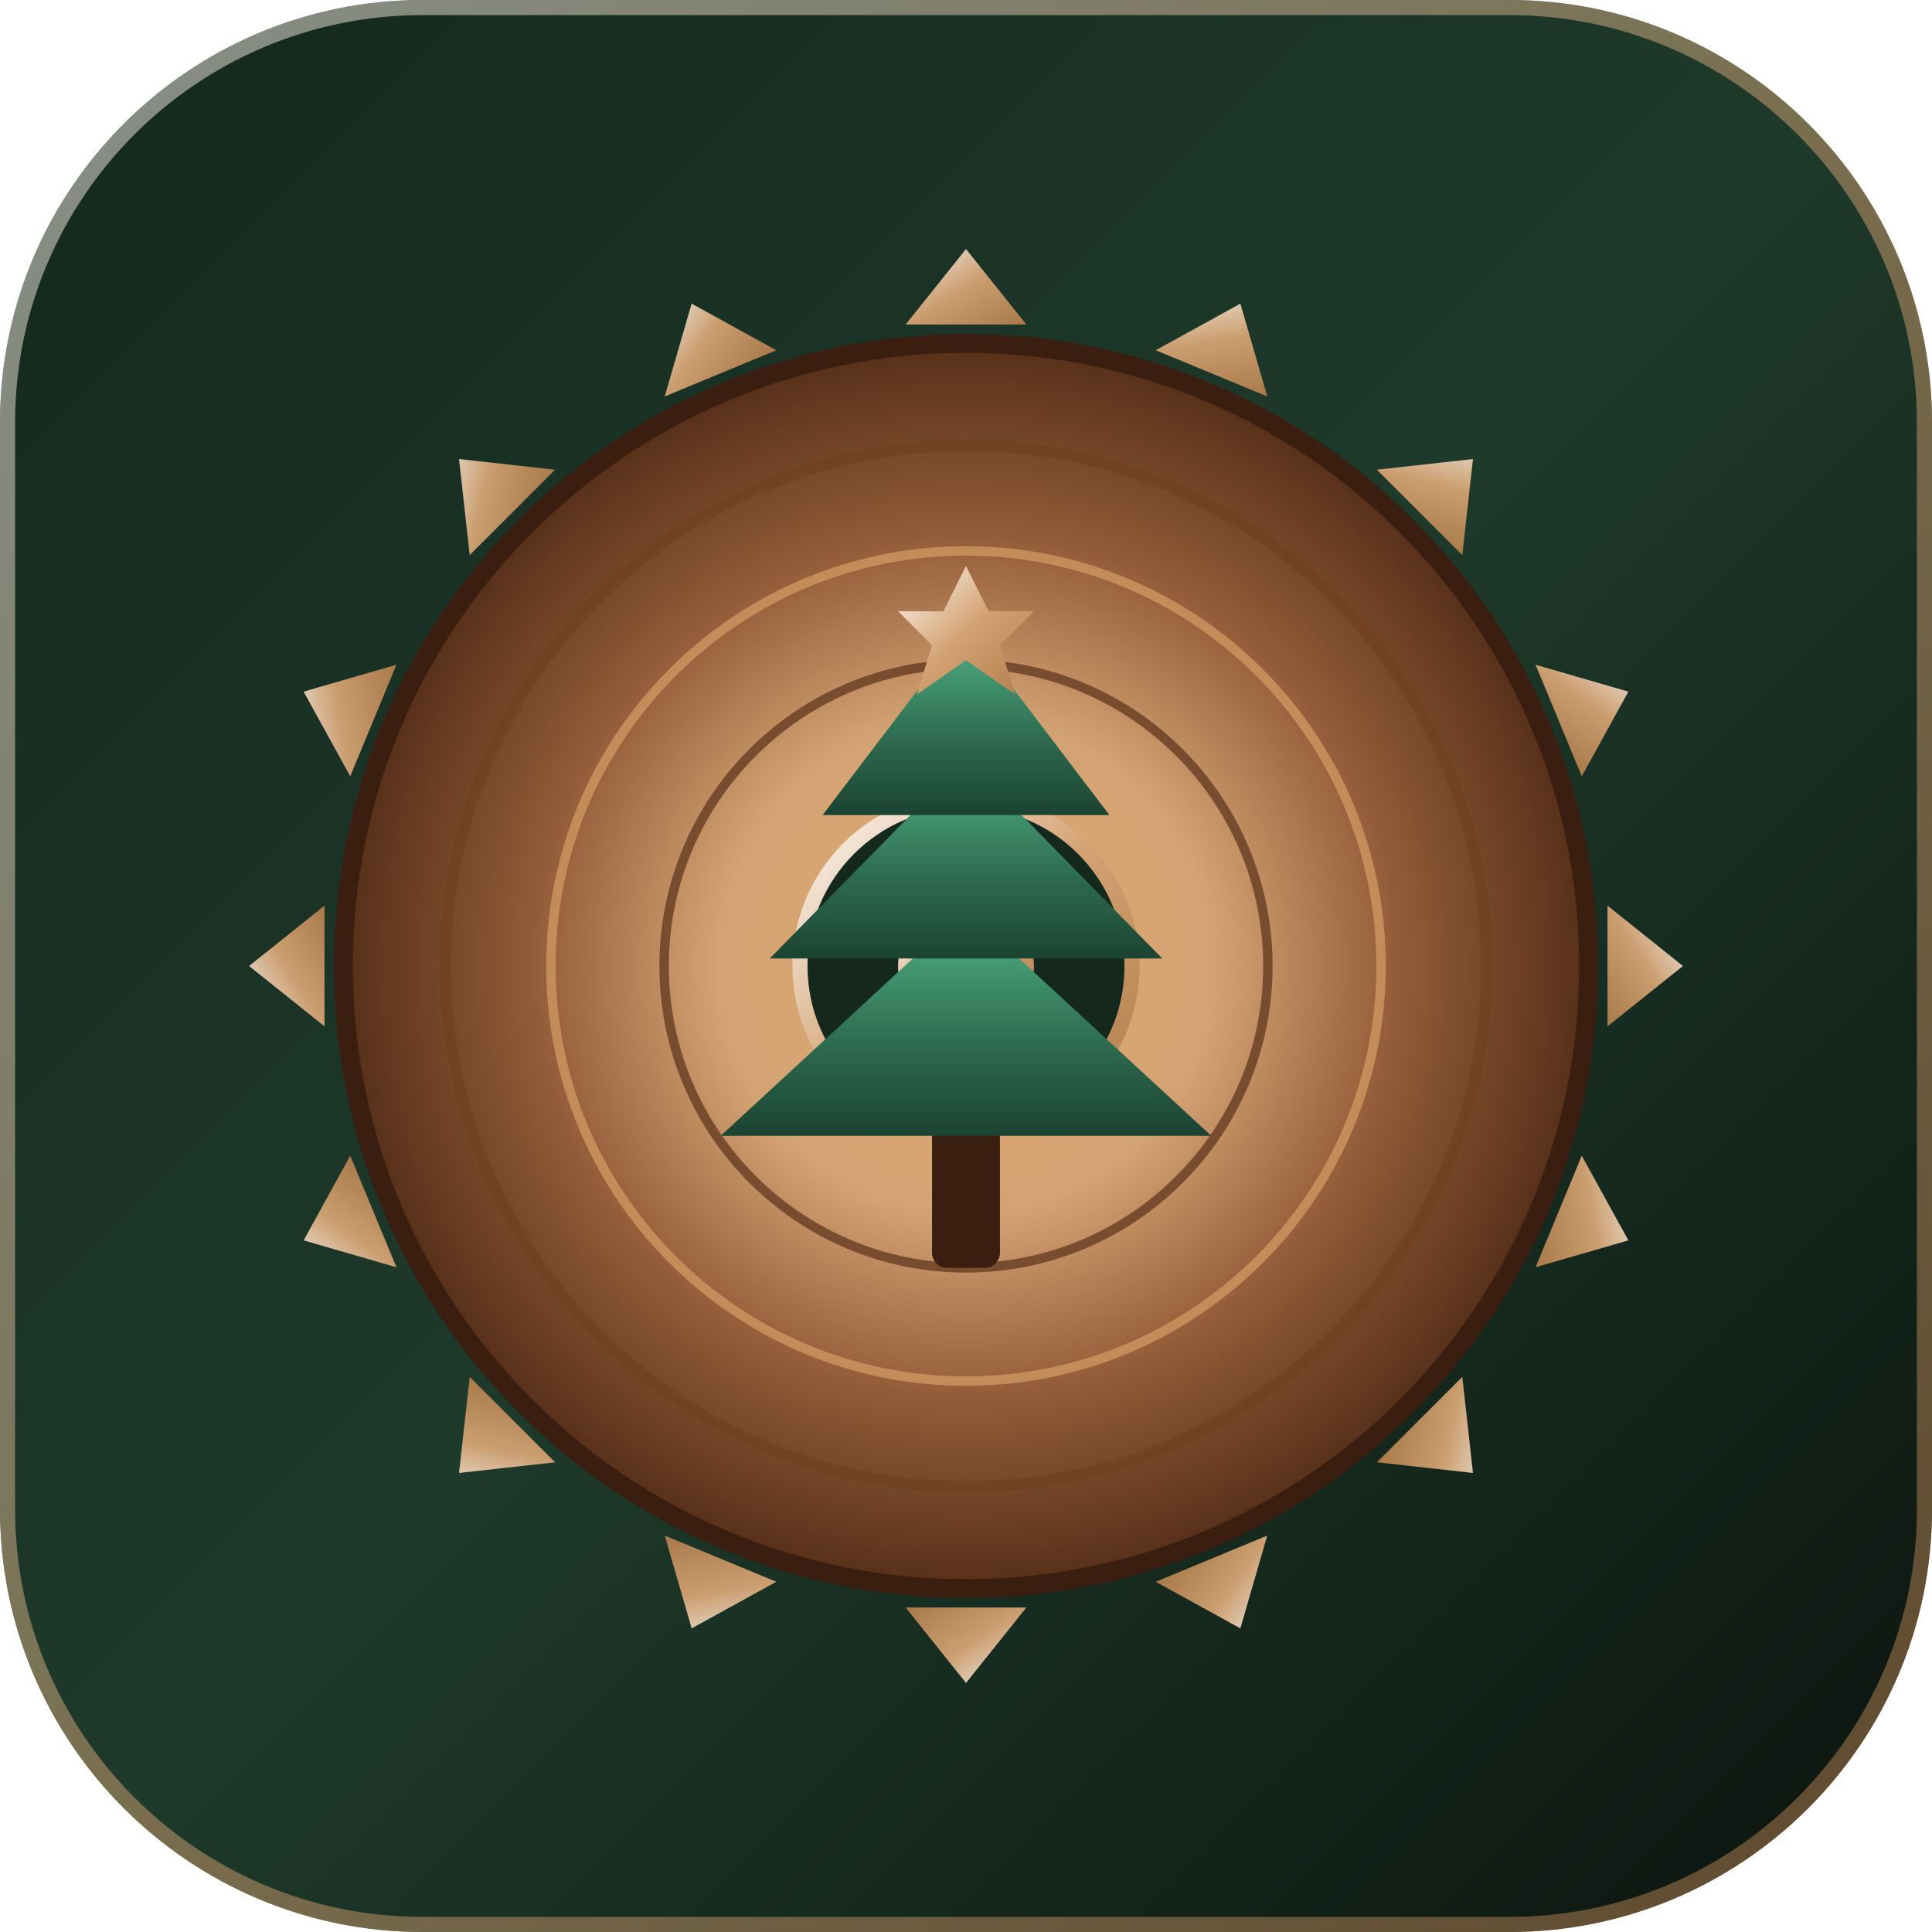
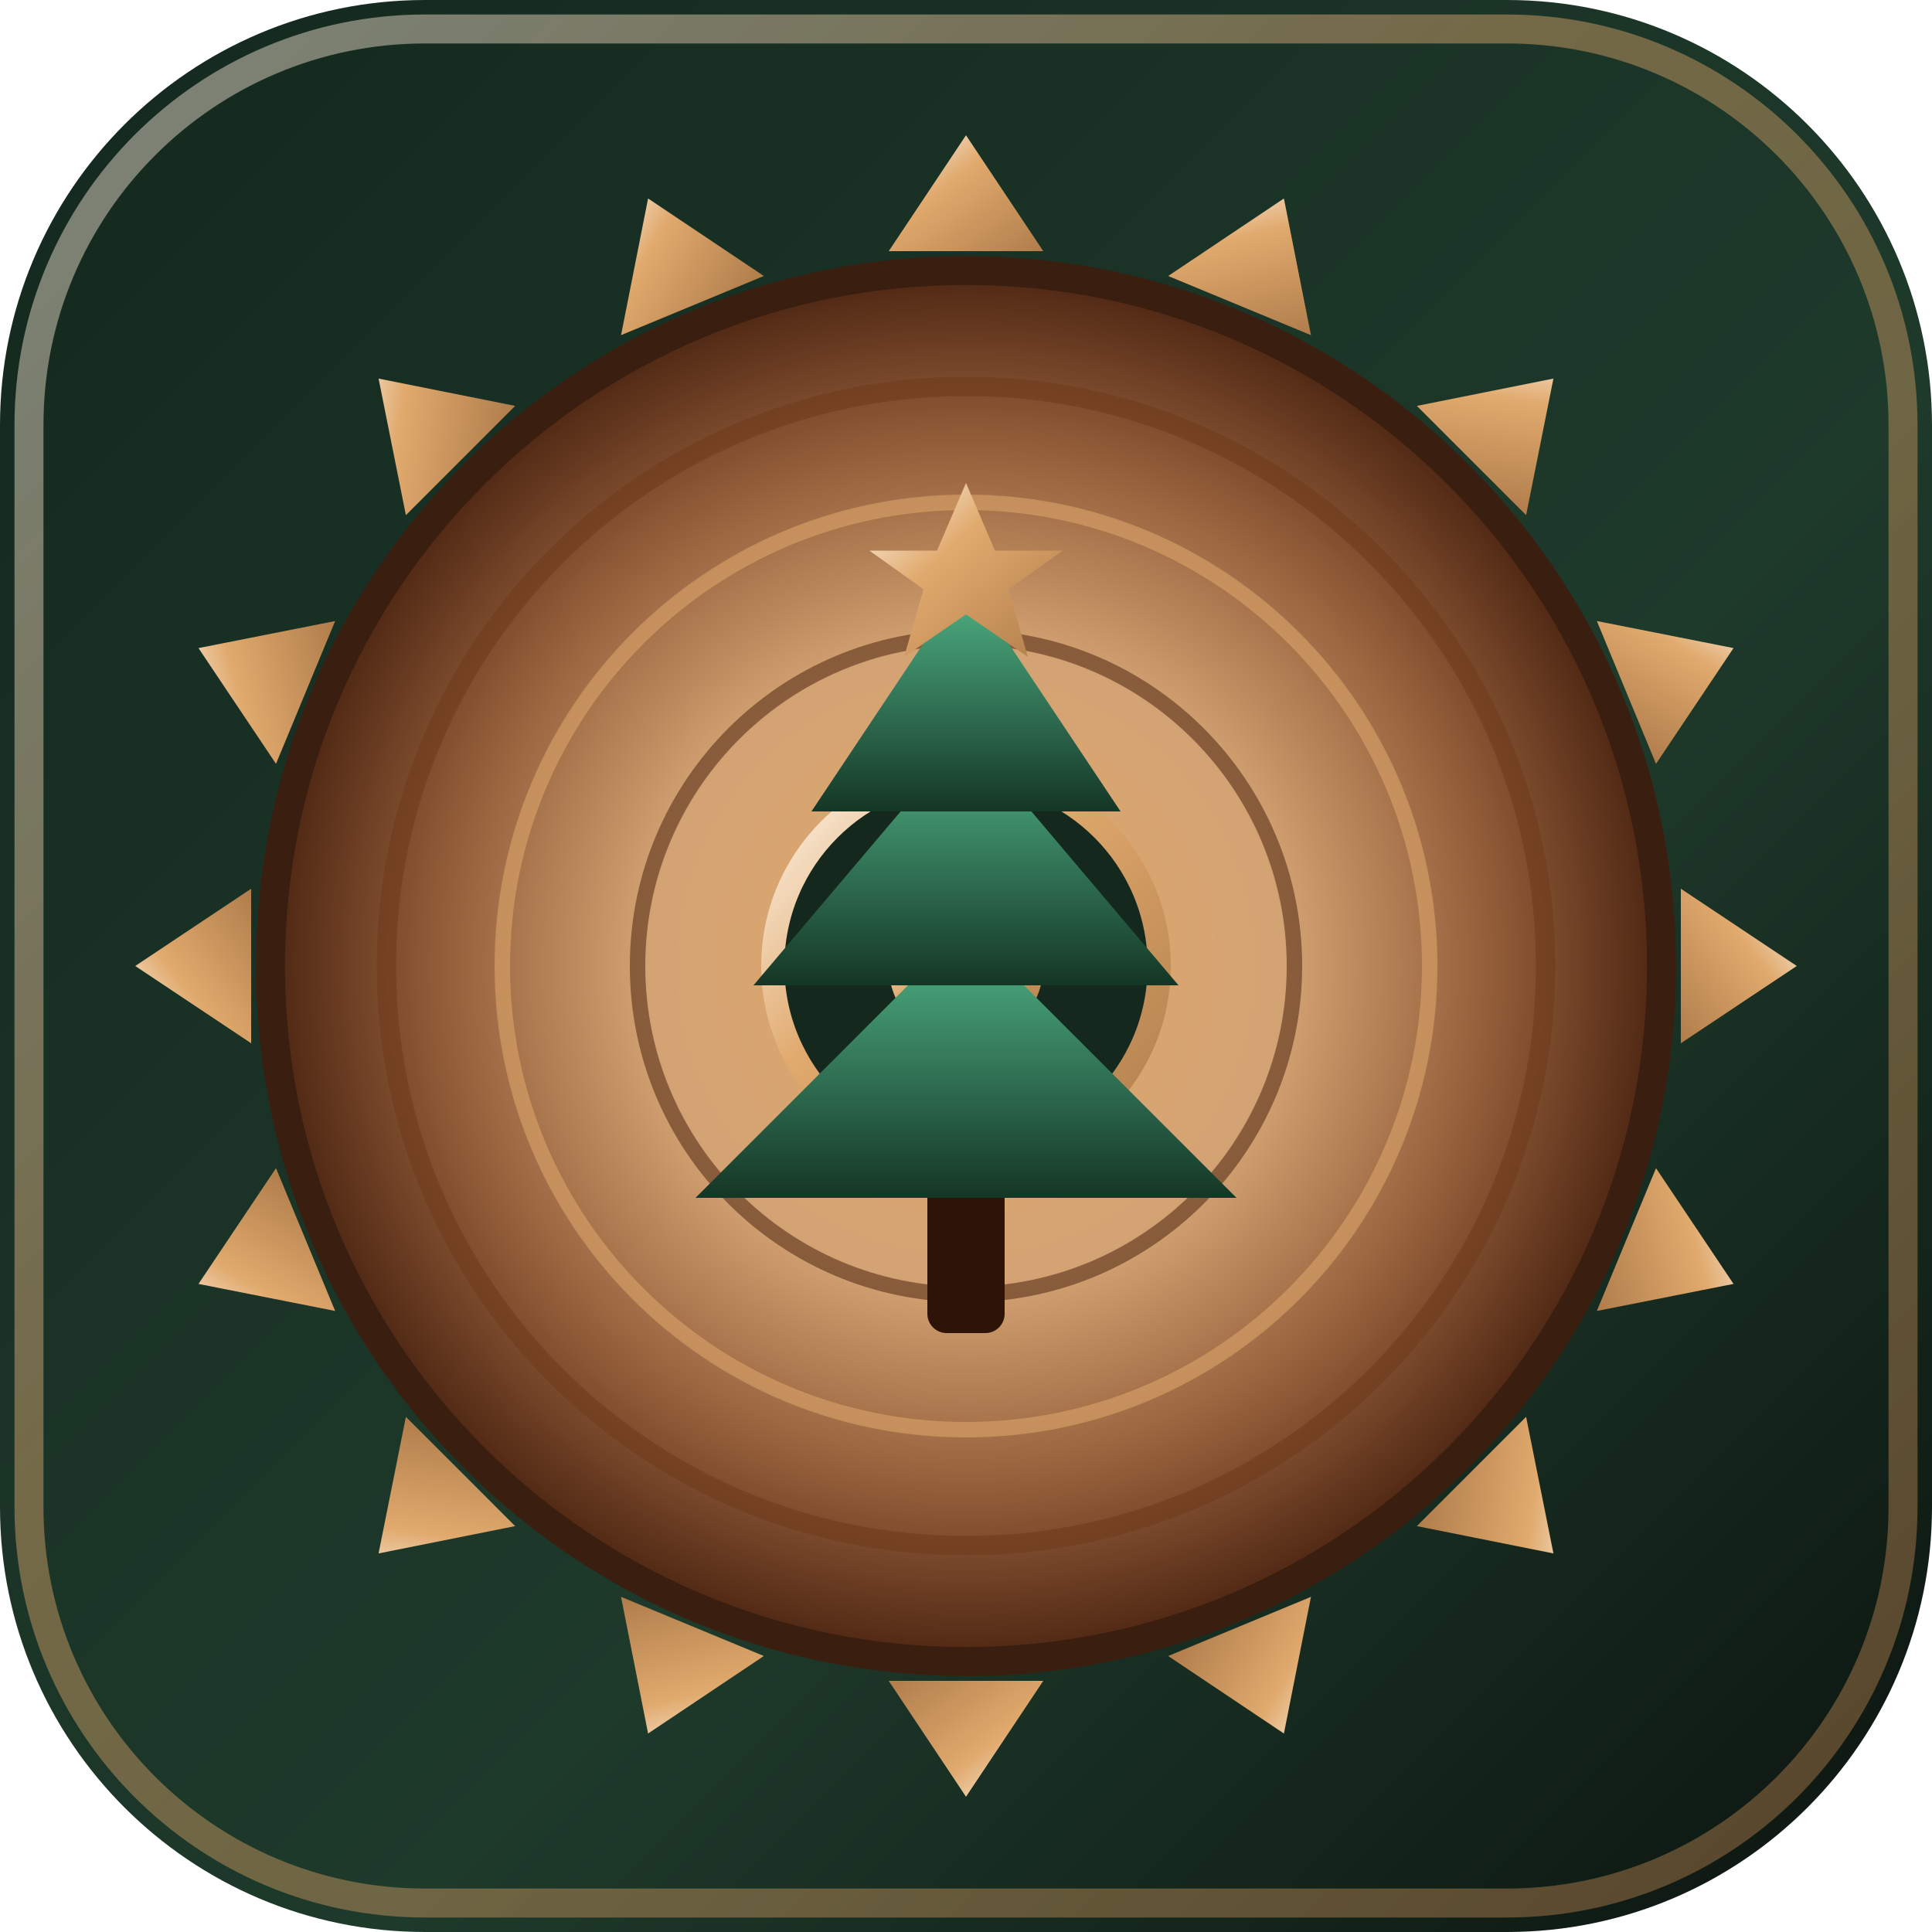
- <svg xmlns="http://www.w3.org/2000/svg" viewBox="0 0 512 512" width="100%" height="100%">
+ <svg xmlns="http://www.w3.org/2000/svg" width="100" height="100" viewBox="0 0 100 100" fill="none">
  <defs>
-     <linearGradient id="bgGrad" x1="0%" y1="0%" x2="100%" y2="100%">
+     <linearGradient id="gkLogoBg" x1="0%" y1="0%" x2="100%" y2="100%">
      <stop offset="0%" stop-color="#14281e" />
-       <stop offset="50%" stop-color="#1e3a2b" />
+       <stop offset="60%" stop-color="#1e3a2b" />
      <stop offset="100%" stop-color="#0b130e" />
    </linearGradient>
-     <radialGradient id="timberGrad" cx="50%" cy="50%" r="50%">
+     <radialGradient id="gkTimberDisc" cx="50%" cy="50%" r="50%">
      <stop offset="0%" stop-color="#e0a96d" />
-       <stop offset="40%" stop-color="#d4a373" />
-       <stop offset="70%" stop-color="#925c38" />
-       <stop offset="100%" stop-color="#58311a" />
+       <stop offset="45%" stop-color="#d4a373" />
+       <stop offset="75%" stop-color="#925c38" />
+       <stop offset="100%" stop-color="#4a2411" />
    </radialGradient>
-     <linearGradient id="goldGrad" x1="0%" y1="0%" x2="100%" y2="100%">
-       <stop offset="0%" stop-color="#fdfbf7" />
-       <stop offset="50%" stop-color="#d4a373" />
+     <linearGradient id="gkGold" x1="0%" y1="0%" x2="100%" y2="100%">
+       <stop offset="0%" stop-color="#fff8ee" />
+       <stop offset="40%" stop-color="#e0a96d" />
      <stop offset="100%" stop-color="#b07d4b" />
    </linearGradient>
-     <linearGradient id="emeraldGrad" x1="0%" y1="0%" x2="0%" y2="100%">
+     <linearGradient id="gkTree" x1="0%" y1="0%" x2="0%" y2="100%">
      <stop offset="0%" stop-color="#52b788" />
      <stop offset="60%" stop-color="#2d6a4f" />
-       <stop offset="100%" stop-color="#1b4332" />
+       <stop offset="100%" stop-color="#143625" />
    </linearGradient>
  </defs>
-   <rect width="512" height="512" rx="112" fill="url(#bgGrad)" />
-   <rect width="508" height="508" x="2" y="2" rx="110" fill="none" stroke="url(#goldGrad)" stroke-width="4" opacity="0.5" />
-   <g transform="translate(256, 256)">
-     <g fill="url(#goldGrad)" opacity="0.95">
-       <polygon points="0,-190 16,-170 -16,-170" />
-       <polygon points="0,-190 16,-170 -16,-170" transform="rotate(22.5)" />
-       <polygon points="0,-190 16,-170 -16,-170" transform="rotate(45)" />
-       <polygon points="0,-190 16,-170 -16,-170" transform="rotate(67.5)" />
-       <polygon points="0,-190 16,-170 -16,-170" transform="rotate(90)" />
-       <polygon points="0,-190 16,-170 -16,-170" transform="rotate(112.5)" />
-       <polygon points="0,-190 16,-170 -16,-170" transform="rotate(135)" />
-       <polygon points="0,-190 16,-170 -16,-170" transform="rotate(157.5)" />
-       <polygon points="0,-190 16,-170 -16,-170" transform="rotate(180)" />
-       <polygon points="0,-190 16,-170 -16,-170" transform="rotate(202.5)" />
-       <polygon points="0,-190 16,-170 -16,-170" transform="rotate(225)" />
-       <polygon points="0,-190 16,-170 -16,-170" transform="rotate(247.5)" />
-       <polygon points="0,-190 16,-170 -16,-170" transform="rotate(270)" />
-       <polygon points="0,-190 16,-170 -16,-170" transform="rotate(292.5)" />
-       <polygon points="0,-190 16,-170 -16,-170" transform="rotate(315)" />
-       <polygon points="0,-190 16,-170 -16,-170" transform="rotate(337.5)" />
+   <rect width="100" height="100" rx="22" fill="url(#gkLogoBg)" />
+   <rect x="1.5" y="1.5" width="97" height="97" rx="20.5" stroke="url(#gkGold)" stroke-width="1.5" stroke-opacity="0.45" />
+   <g transform="translate(50, 50)">
+     <g fill="url(#gkGold)">
+       <polygon points="0,-43 4,-37 -4,-37" />
+       <polygon points="0,-43 4,-37 -4,-37" transform="rotate(22.5)" />
+       <polygon points="0,-43 4,-37 -4,-37" transform="rotate(45)" />
+       <polygon points="0,-43 4,-37 -4,-37" transform="rotate(67.5)" />
+       <polygon points="0,-43 4,-37 -4,-37" transform="rotate(90)" />
+       <polygon points="0,-43 4,-37 -4,-37" transform="rotate(112.5)" />
+       <polygon points="0,-43 4,-37 -4,-37" transform="rotate(135)" />
+       <polygon points="0,-43 4,-37 -4,-37" transform="rotate(157.5)" />
+       <polygon points="0,-43 4,-37 -4,-37" transform="rotate(180)" />
+       <polygon points="0,-43 4,-37 -4,-37" transform="rotate(202.5)" />
+       <polygon points="0,-43 4,-37 -4,-37" transform="rotate(225)" />
+       <polygon points="0,-43 4,-37 -4,-37" transform="rotate(247.5)" />
+       <polygon points="0,-43 4,-37 -4,-37" transform="rotate(270)" />
+       <polygon points="0,-43 4,-37 -4,-37" transform="rotate(292.5)" />
+       <polygon points="0,-43 4,-37 -4,-37" transform="rotate(315)" />
+       <polygon points="0,-43 4,-37 -4,-37" transform="rotate(337.5)" />
    </g>
-     <circle r="165" fill="url(#timberGrad)" stroke="#3a1e0f" stroke-width="5" />
-     <circle r="138" fill="none" stroke="#6f3d1e" stroke-width="3" opacity="0.6" />
-     <circle r="110" fill="none" stroke="#e0a96d" stroke-width="2.5" opacity="0.6" />
-     <circle r="80" fill="none" stroke="#58311a" stroke-width="2.5" opacity="0.7" />
-     <circle r="44" fill="#14281e" stroke="url(#goldGrad)" stroke-width="4" />
-     <circle r="18" fill="url(#goldGrad)" />
-     <rect x="-9" y="32" width="18" height="48" rx="4" fill="#3a1e0f" />
-     <polygon points="0,-15 65,45 -65,45" fill="url(#emeraldGrad)" />
-     <polygon points="0,-55 52,-2 -52,-2" fill="url(#emeraldGrad)" />
-     <polygon points="0,-90 38,-40 -38,-40" fill="url(#emeraldGrad)" />
-     <polygon points="0,-106 6,-94 18,-94 9,-85 13,-72 0,-81 -13,-72 -9,-85 -18,-94 -6,-94" fill="url(#goldGrad)" />
+     <circle r="36" fill="url(#gkTimberDisc)" stroke="#3a1e0f" stroke-width="1.5" />
+     <circle r="30" fill="none" stroke="#6f3d1e" stroke-width="1" stroke-opacity="0.65" />
+     <circle r="24" fill="none" stroke="#e0a96d" stroke-width="0.8" stroke-opacity="0.55" />
+     <circle r="17" fill="none" stroke="#58311a" stroke-width="0.8" stroke-opacity="0.6" />
+     <circle r="10" fill="#14281e" stroke="url(#gkGold)" stroke-width="1.2" />
+     <circle r="4" fill="url(#gkGold)" />
+     <rect x="-2" y="8" width="4" height="11" rx="1" fill="#2d1406" />
+     <polygon points="0,-2 14,12 -14,12" fill="url(#gkTree)" />
+     <polygon points="0,-12 11,1 -11,1" fill="url(#gkTree)" />
+     <polygon points="0,-20 8,-8 -8,-8" fill="url(#gkTree)" />
+     <polygon points="0,-25 1.5,-21.5 5,-21.5 2.2,-19.5 3.2,-16 0,-18.2 -3.2,-16 -2.2,-19.5 -5,-21.5 -1.5,-21.5" fill="url(#gkGold)" />
  </g>
</svg>
